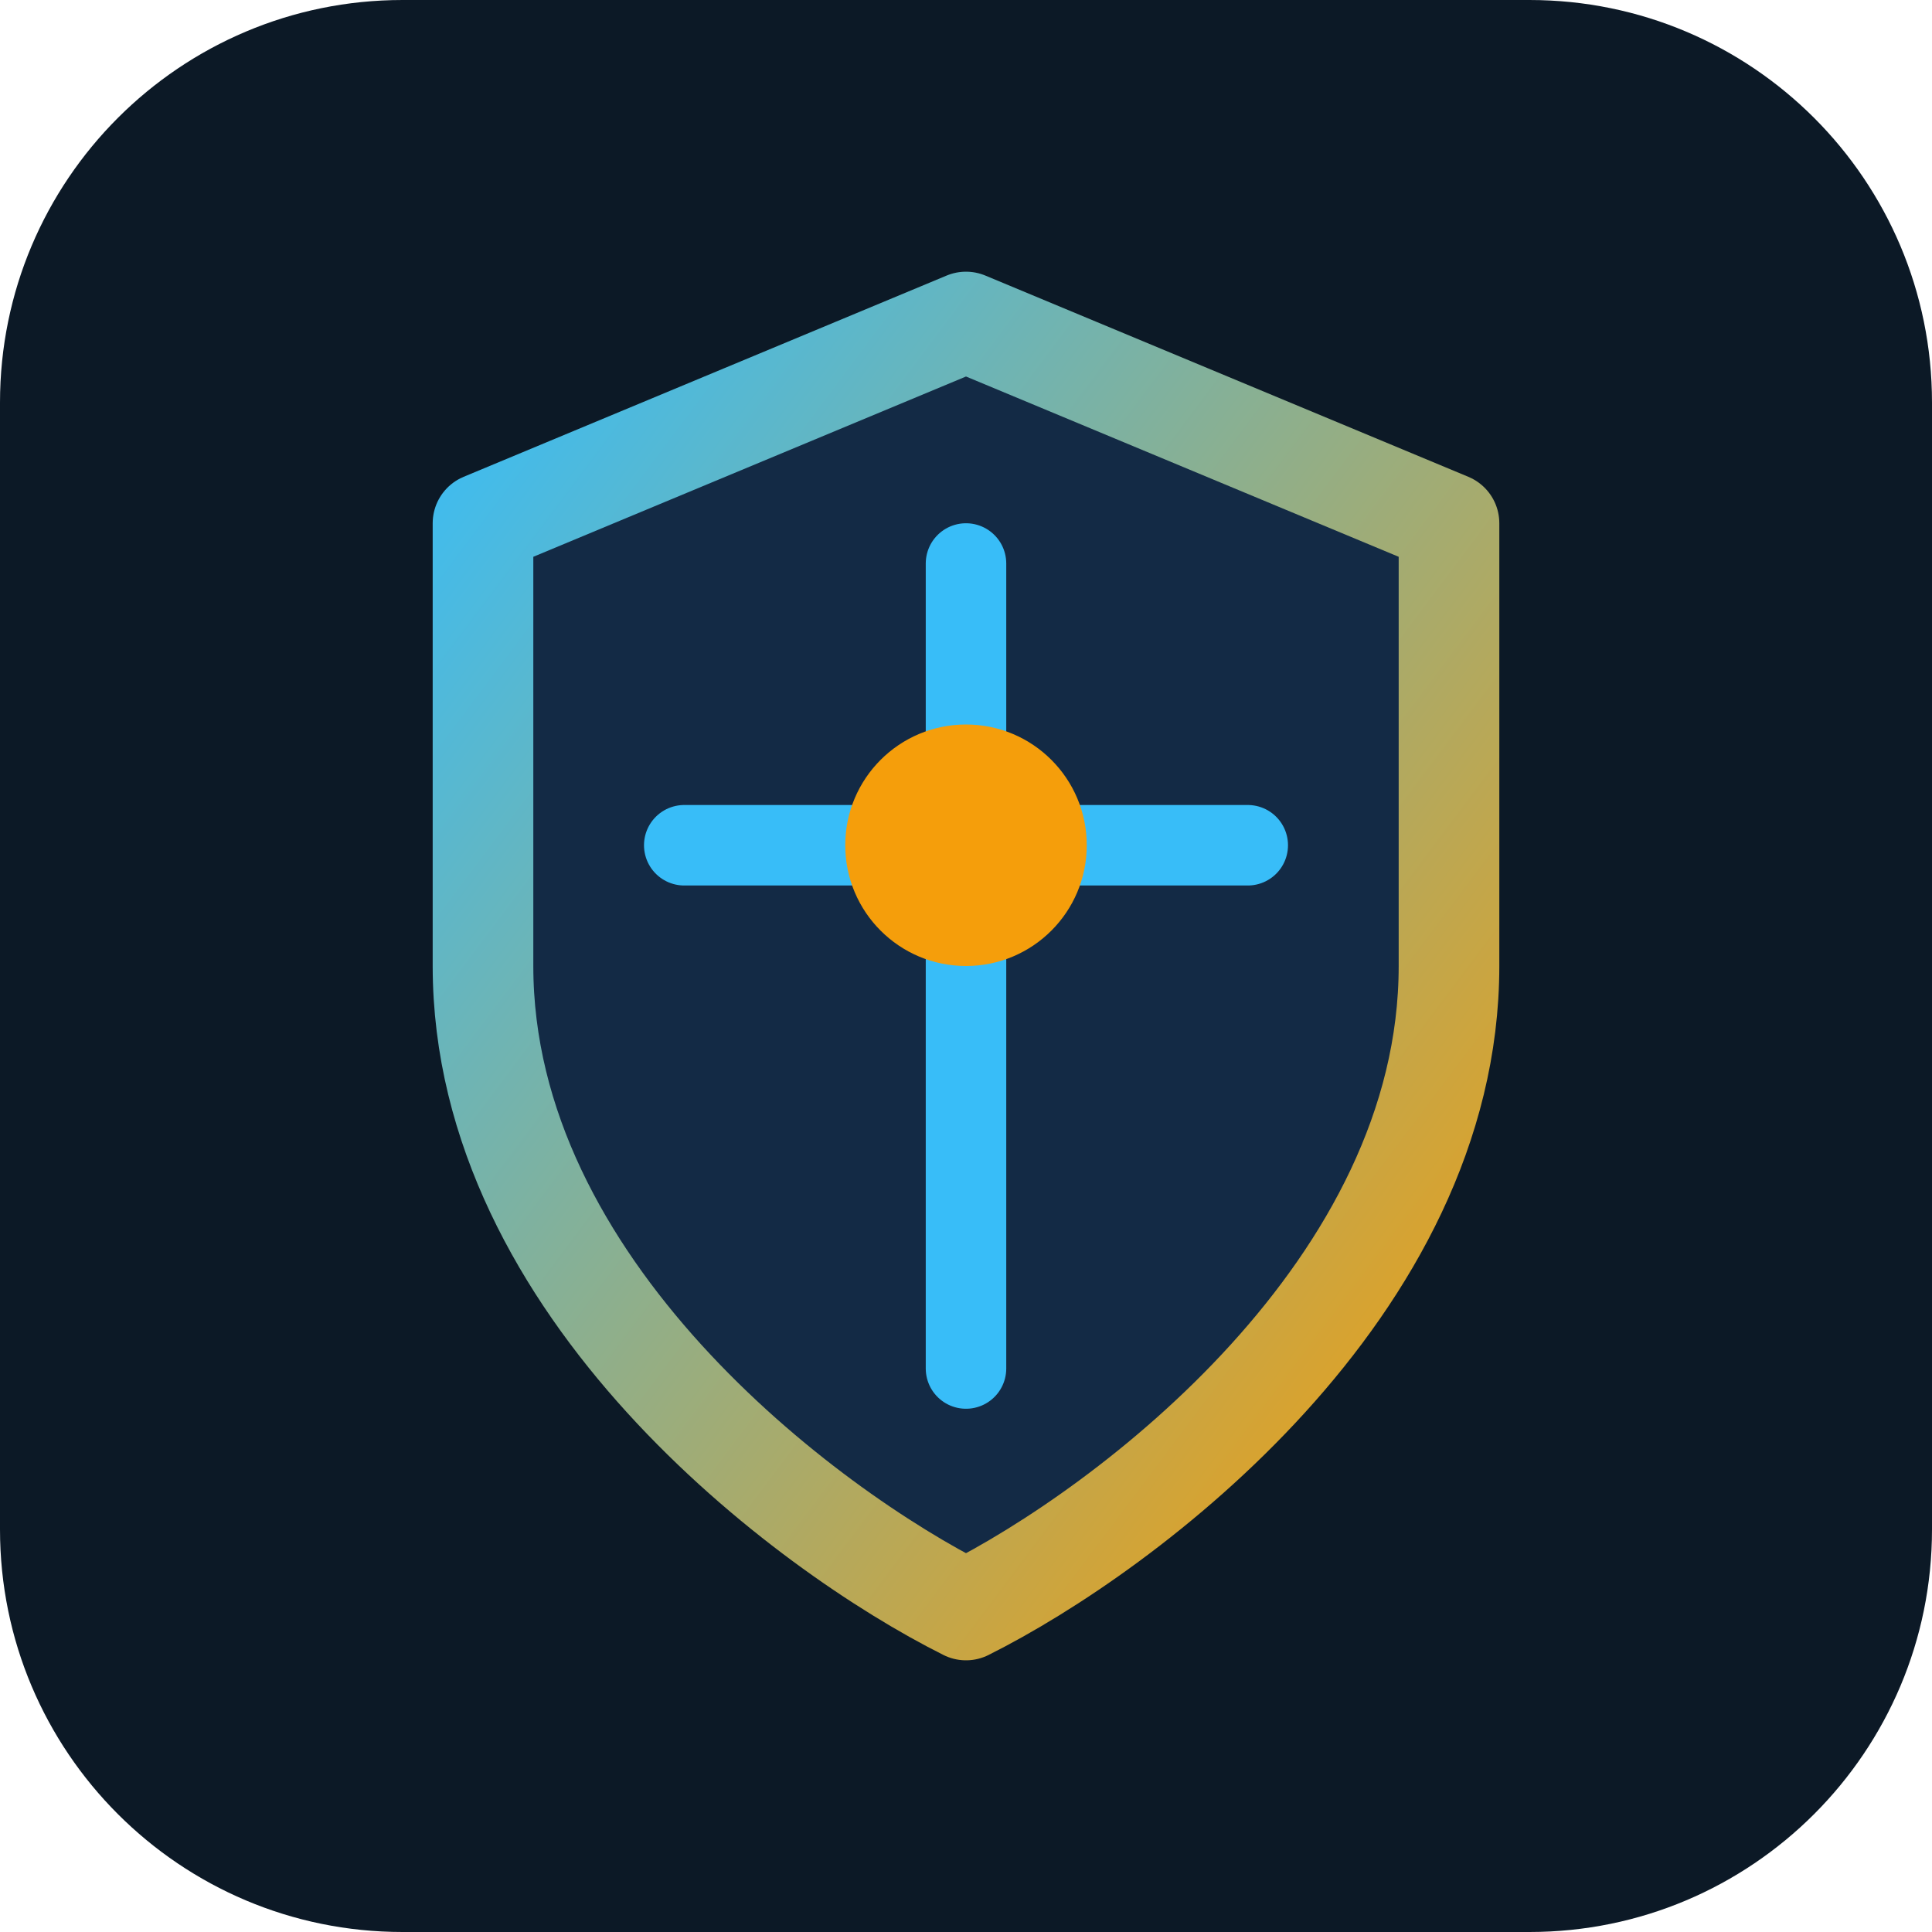
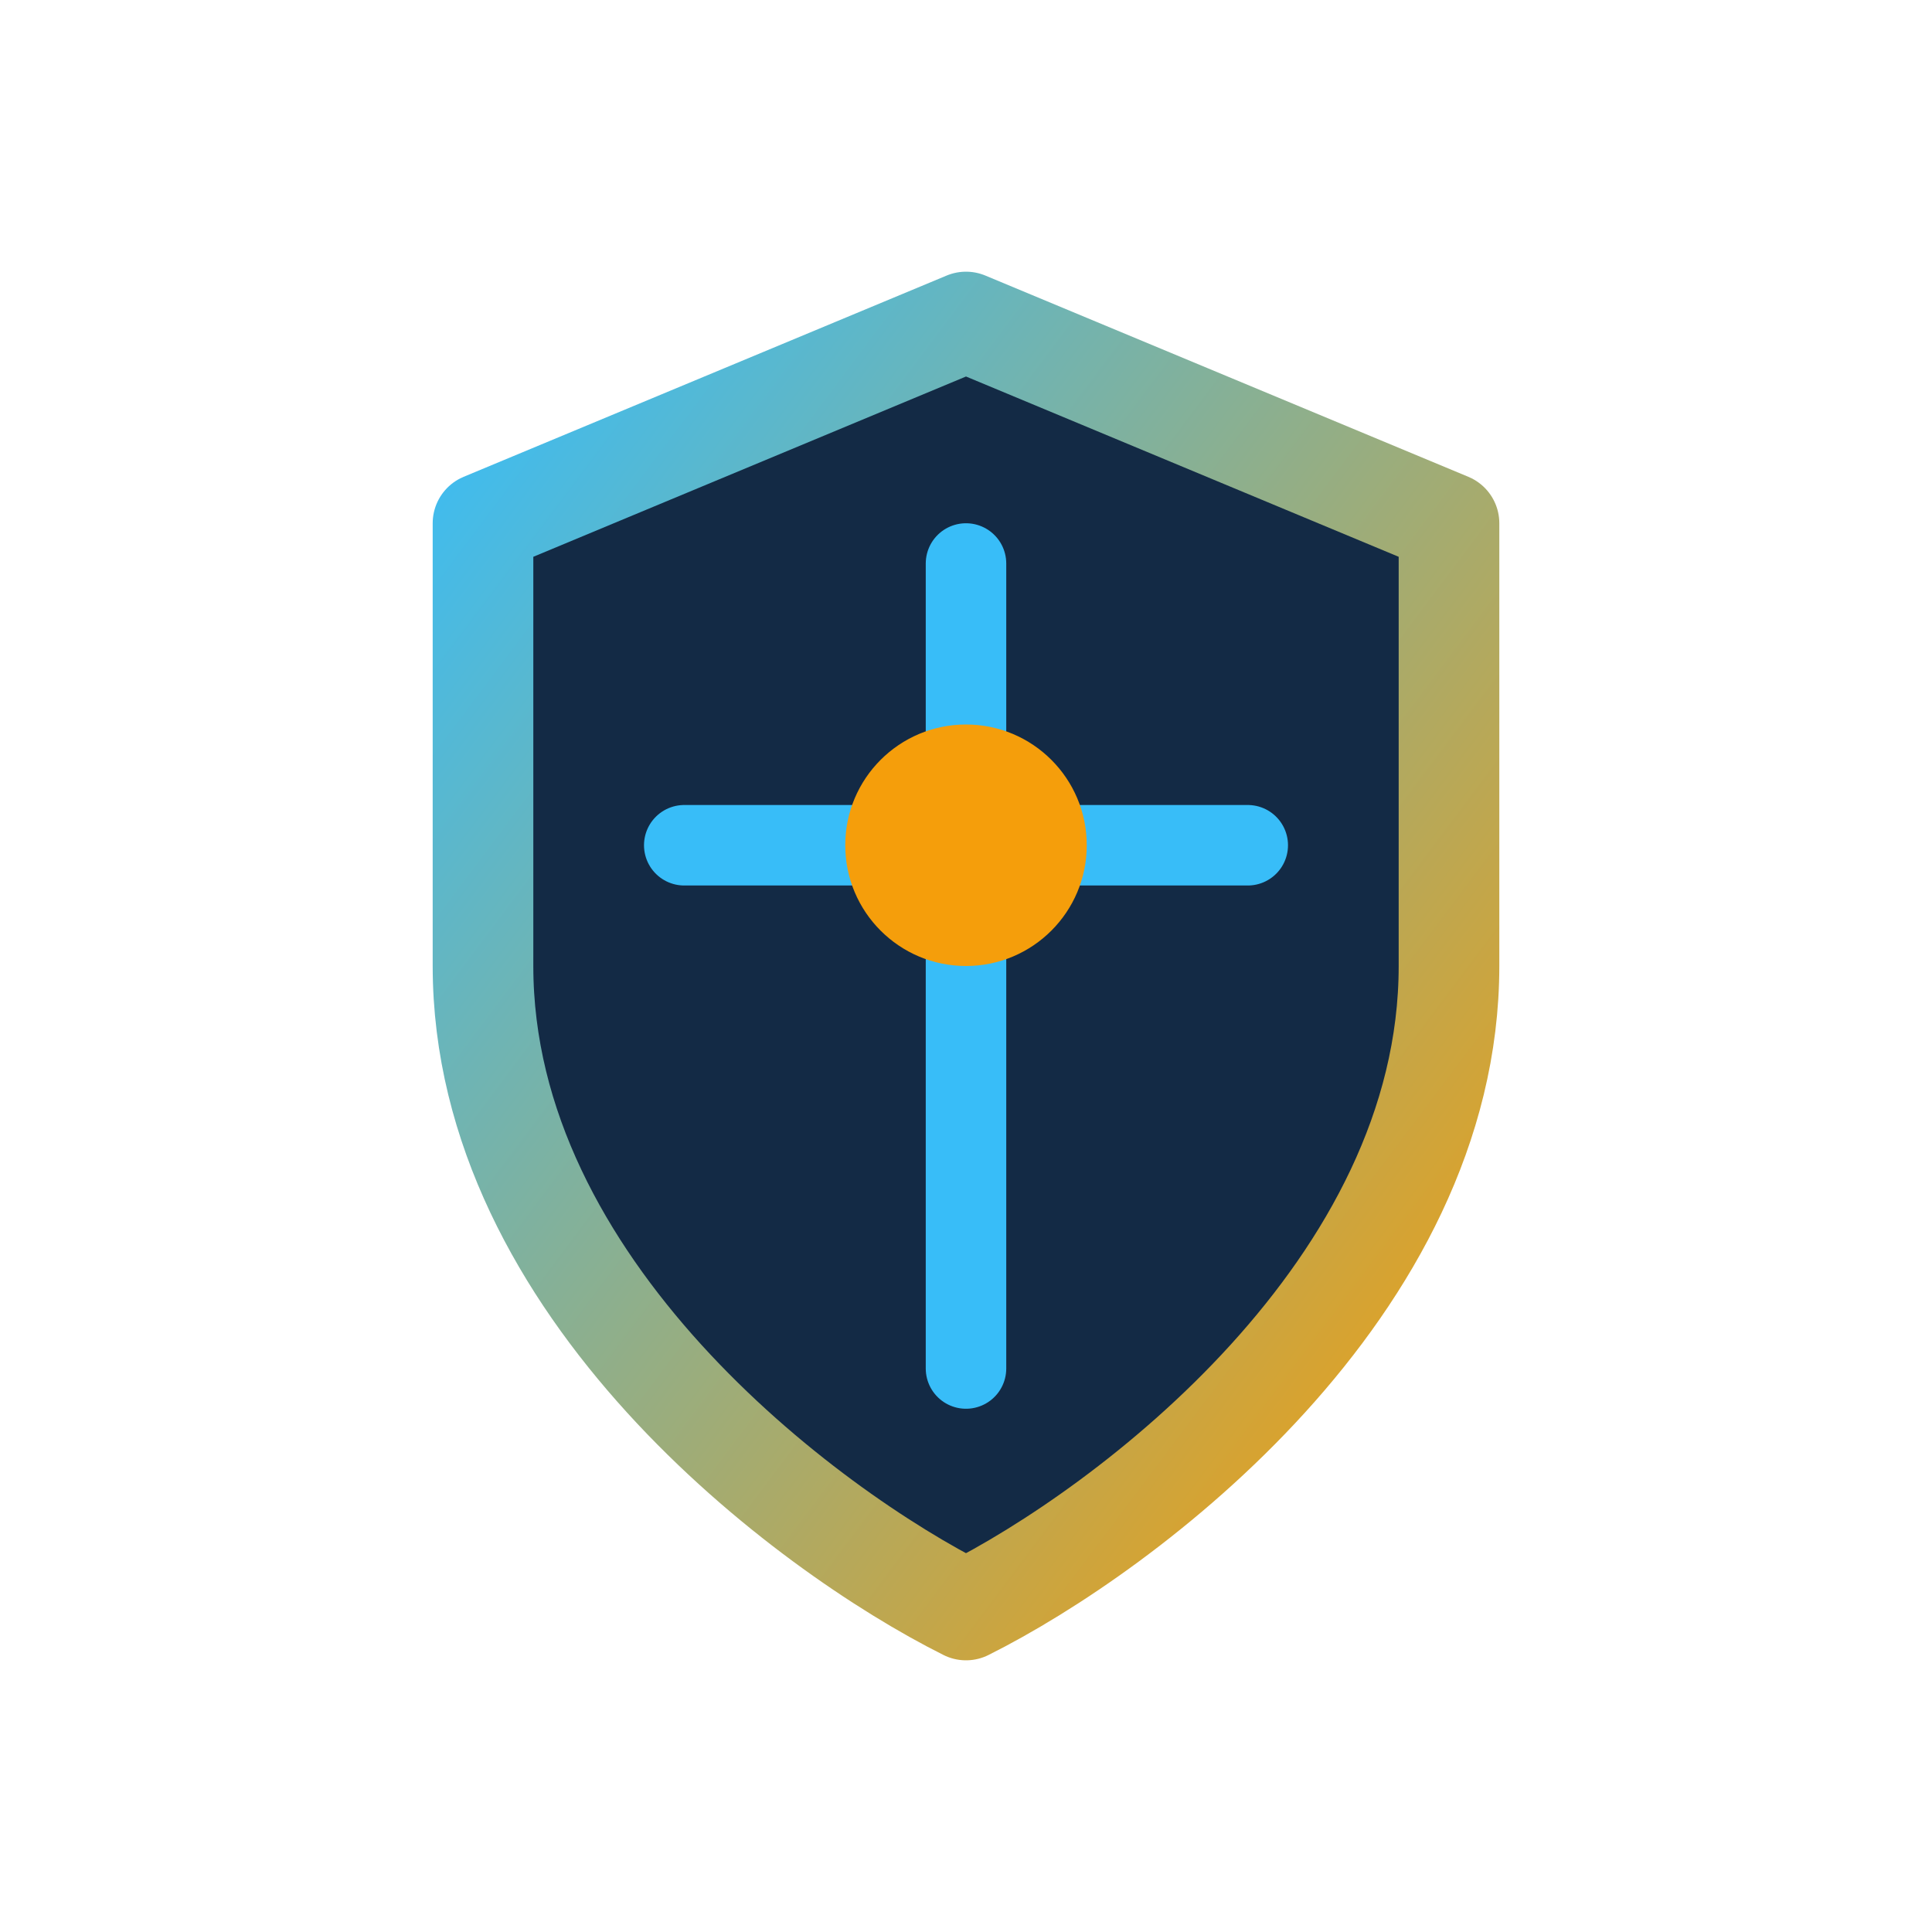
<svg xmlns="http://www.w3.org/2000/svg" viewBox="0 0 48 48" fill="none">
  <defs>
    <linearGradient id="shield-grad" x1="0%" y1="0%" x2="100%" y2="100%">
      <stop offset="0%" stop-color="#38bdf8" />
      <stop offset="100%" stop-color="#f59e0b" />
    </linearGradient>
  </defs>
-   <rect width="48" height="48" rx="10" fill="#0c1926" />
  <path d="M24 8L36 13V24C36 32 28 38 24 40C20 38 12 32 12 24V13L24 8Z" fill="#132a45" stroke="url(#shield-grad)" stroke-width="2.5" stroke-linejoin="round" />
  <path d="M24 14V34M17 21H31" stroke="#38bdf8" stroke-width="2" stroke-linecap="round" />
  <circle cx="24" cy="21" r="3" fill="#f59e0b" />
</svg>
